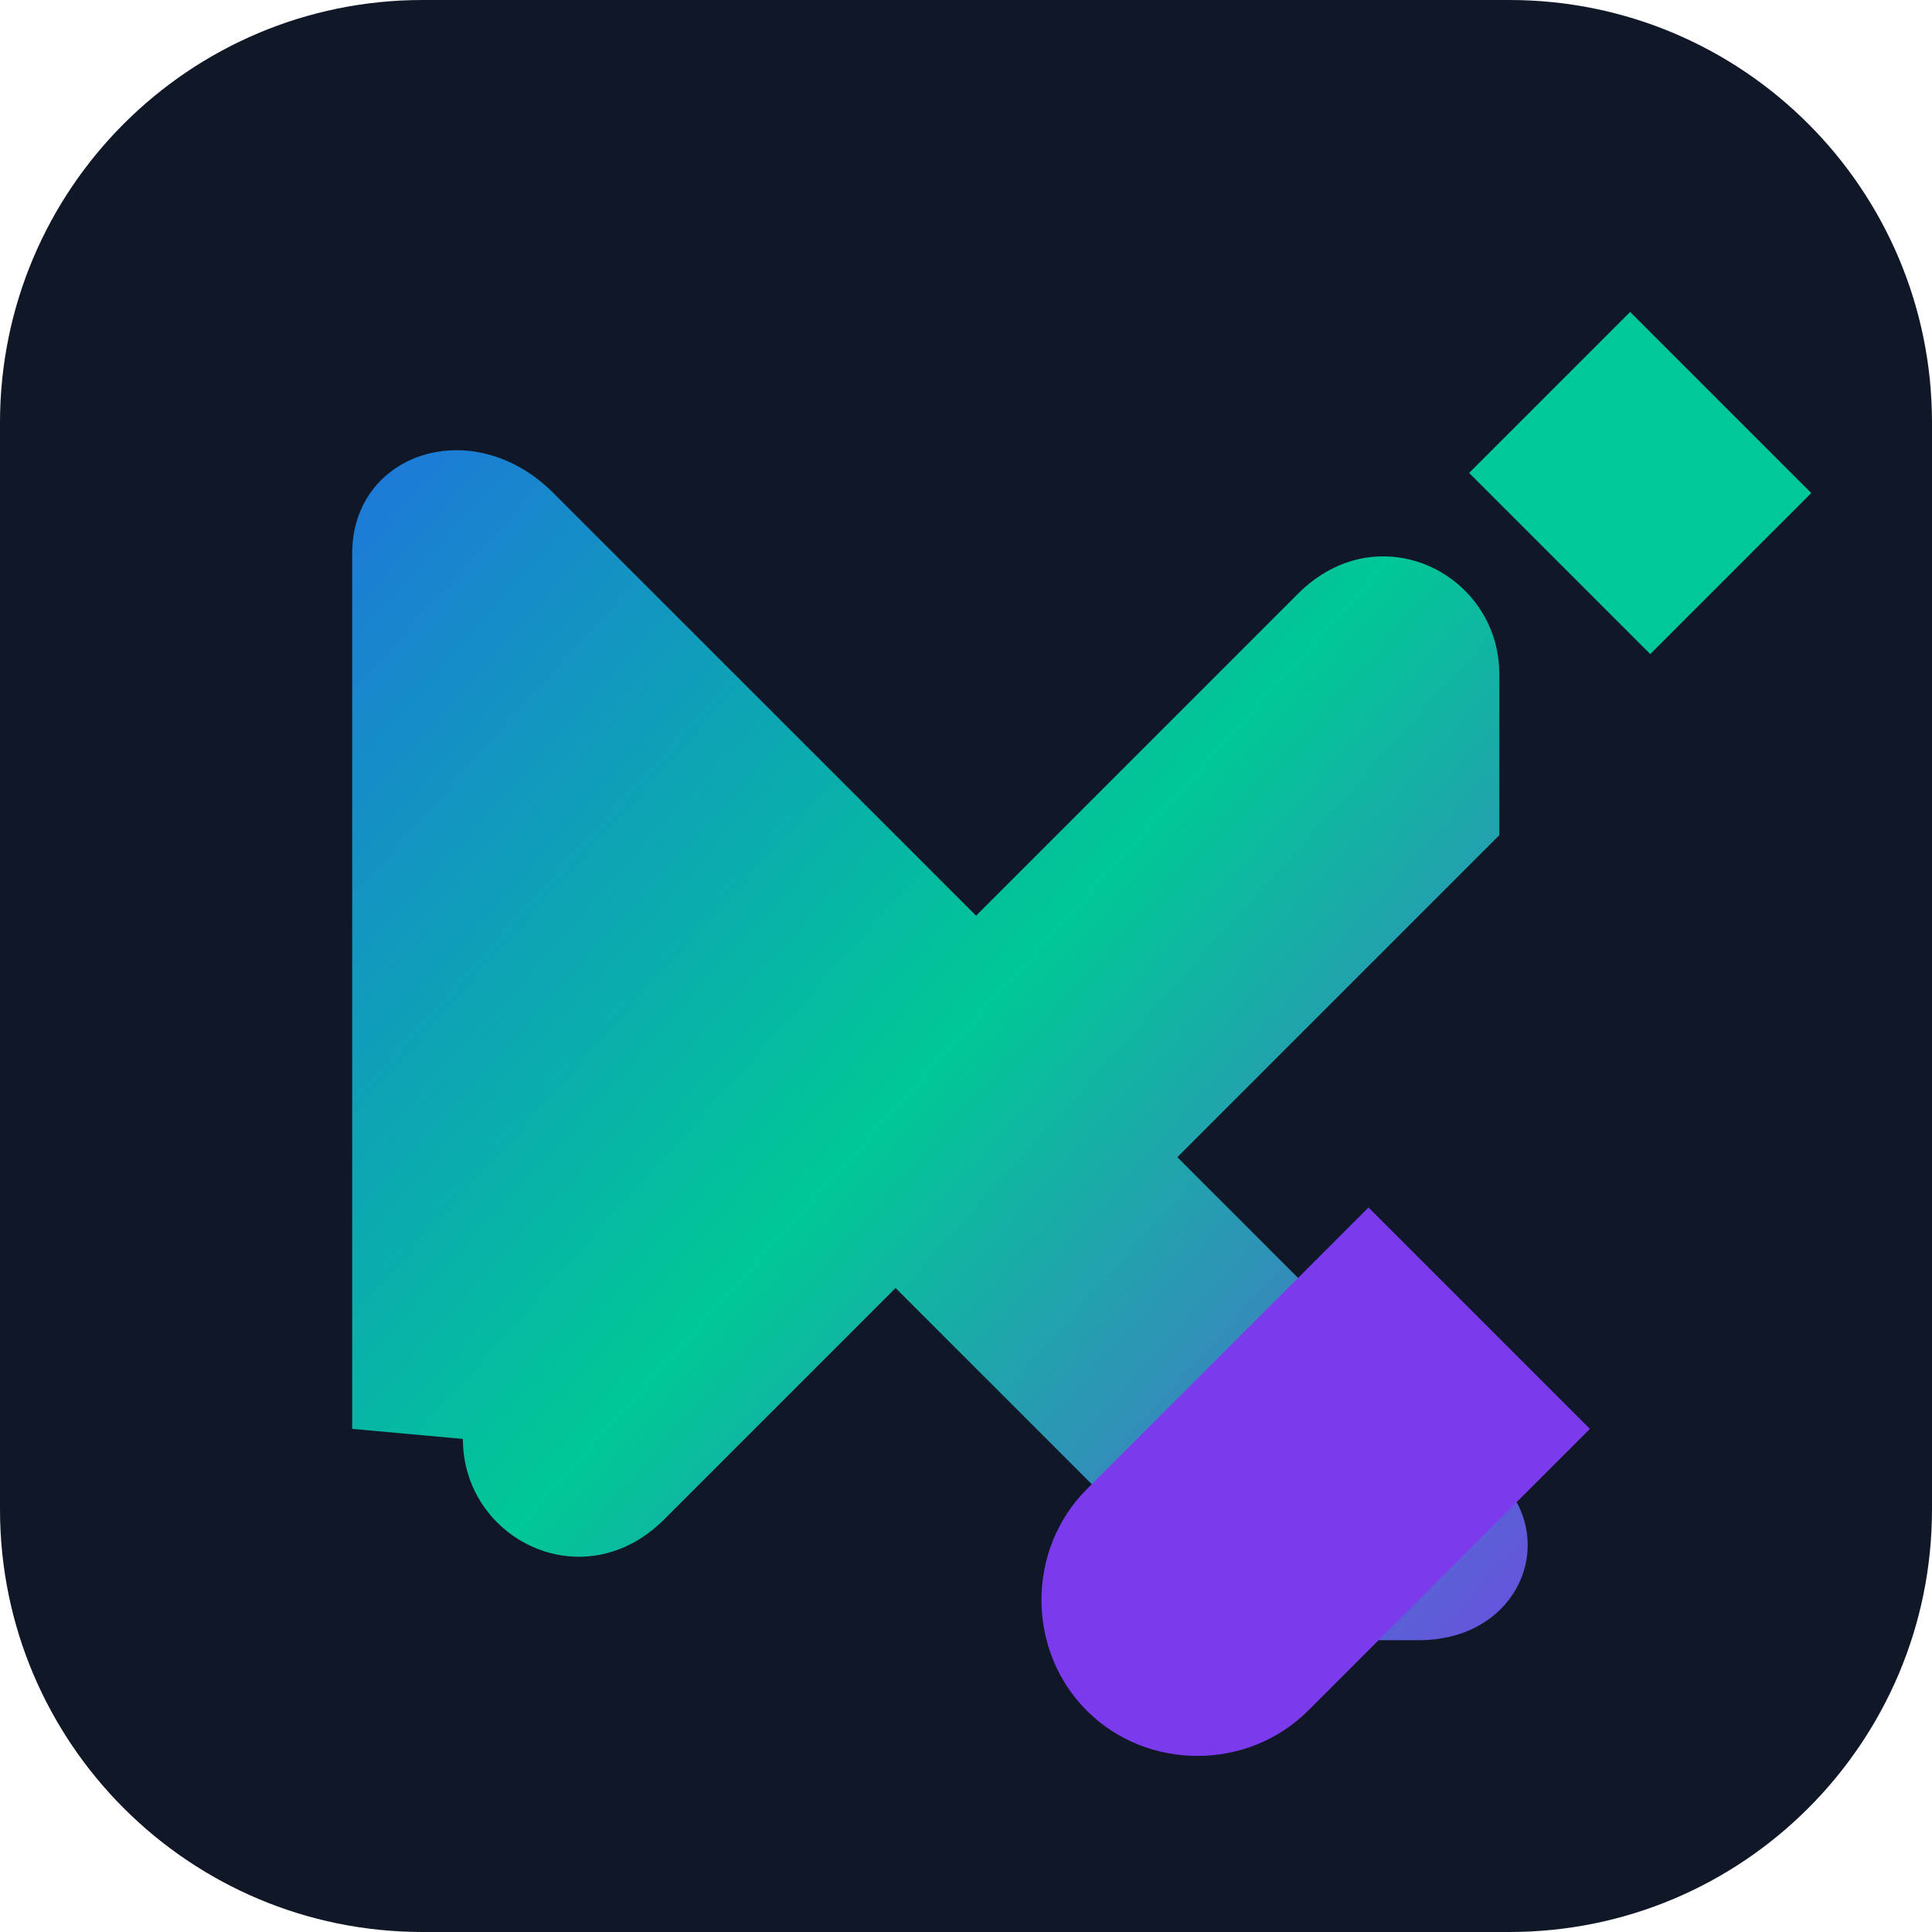
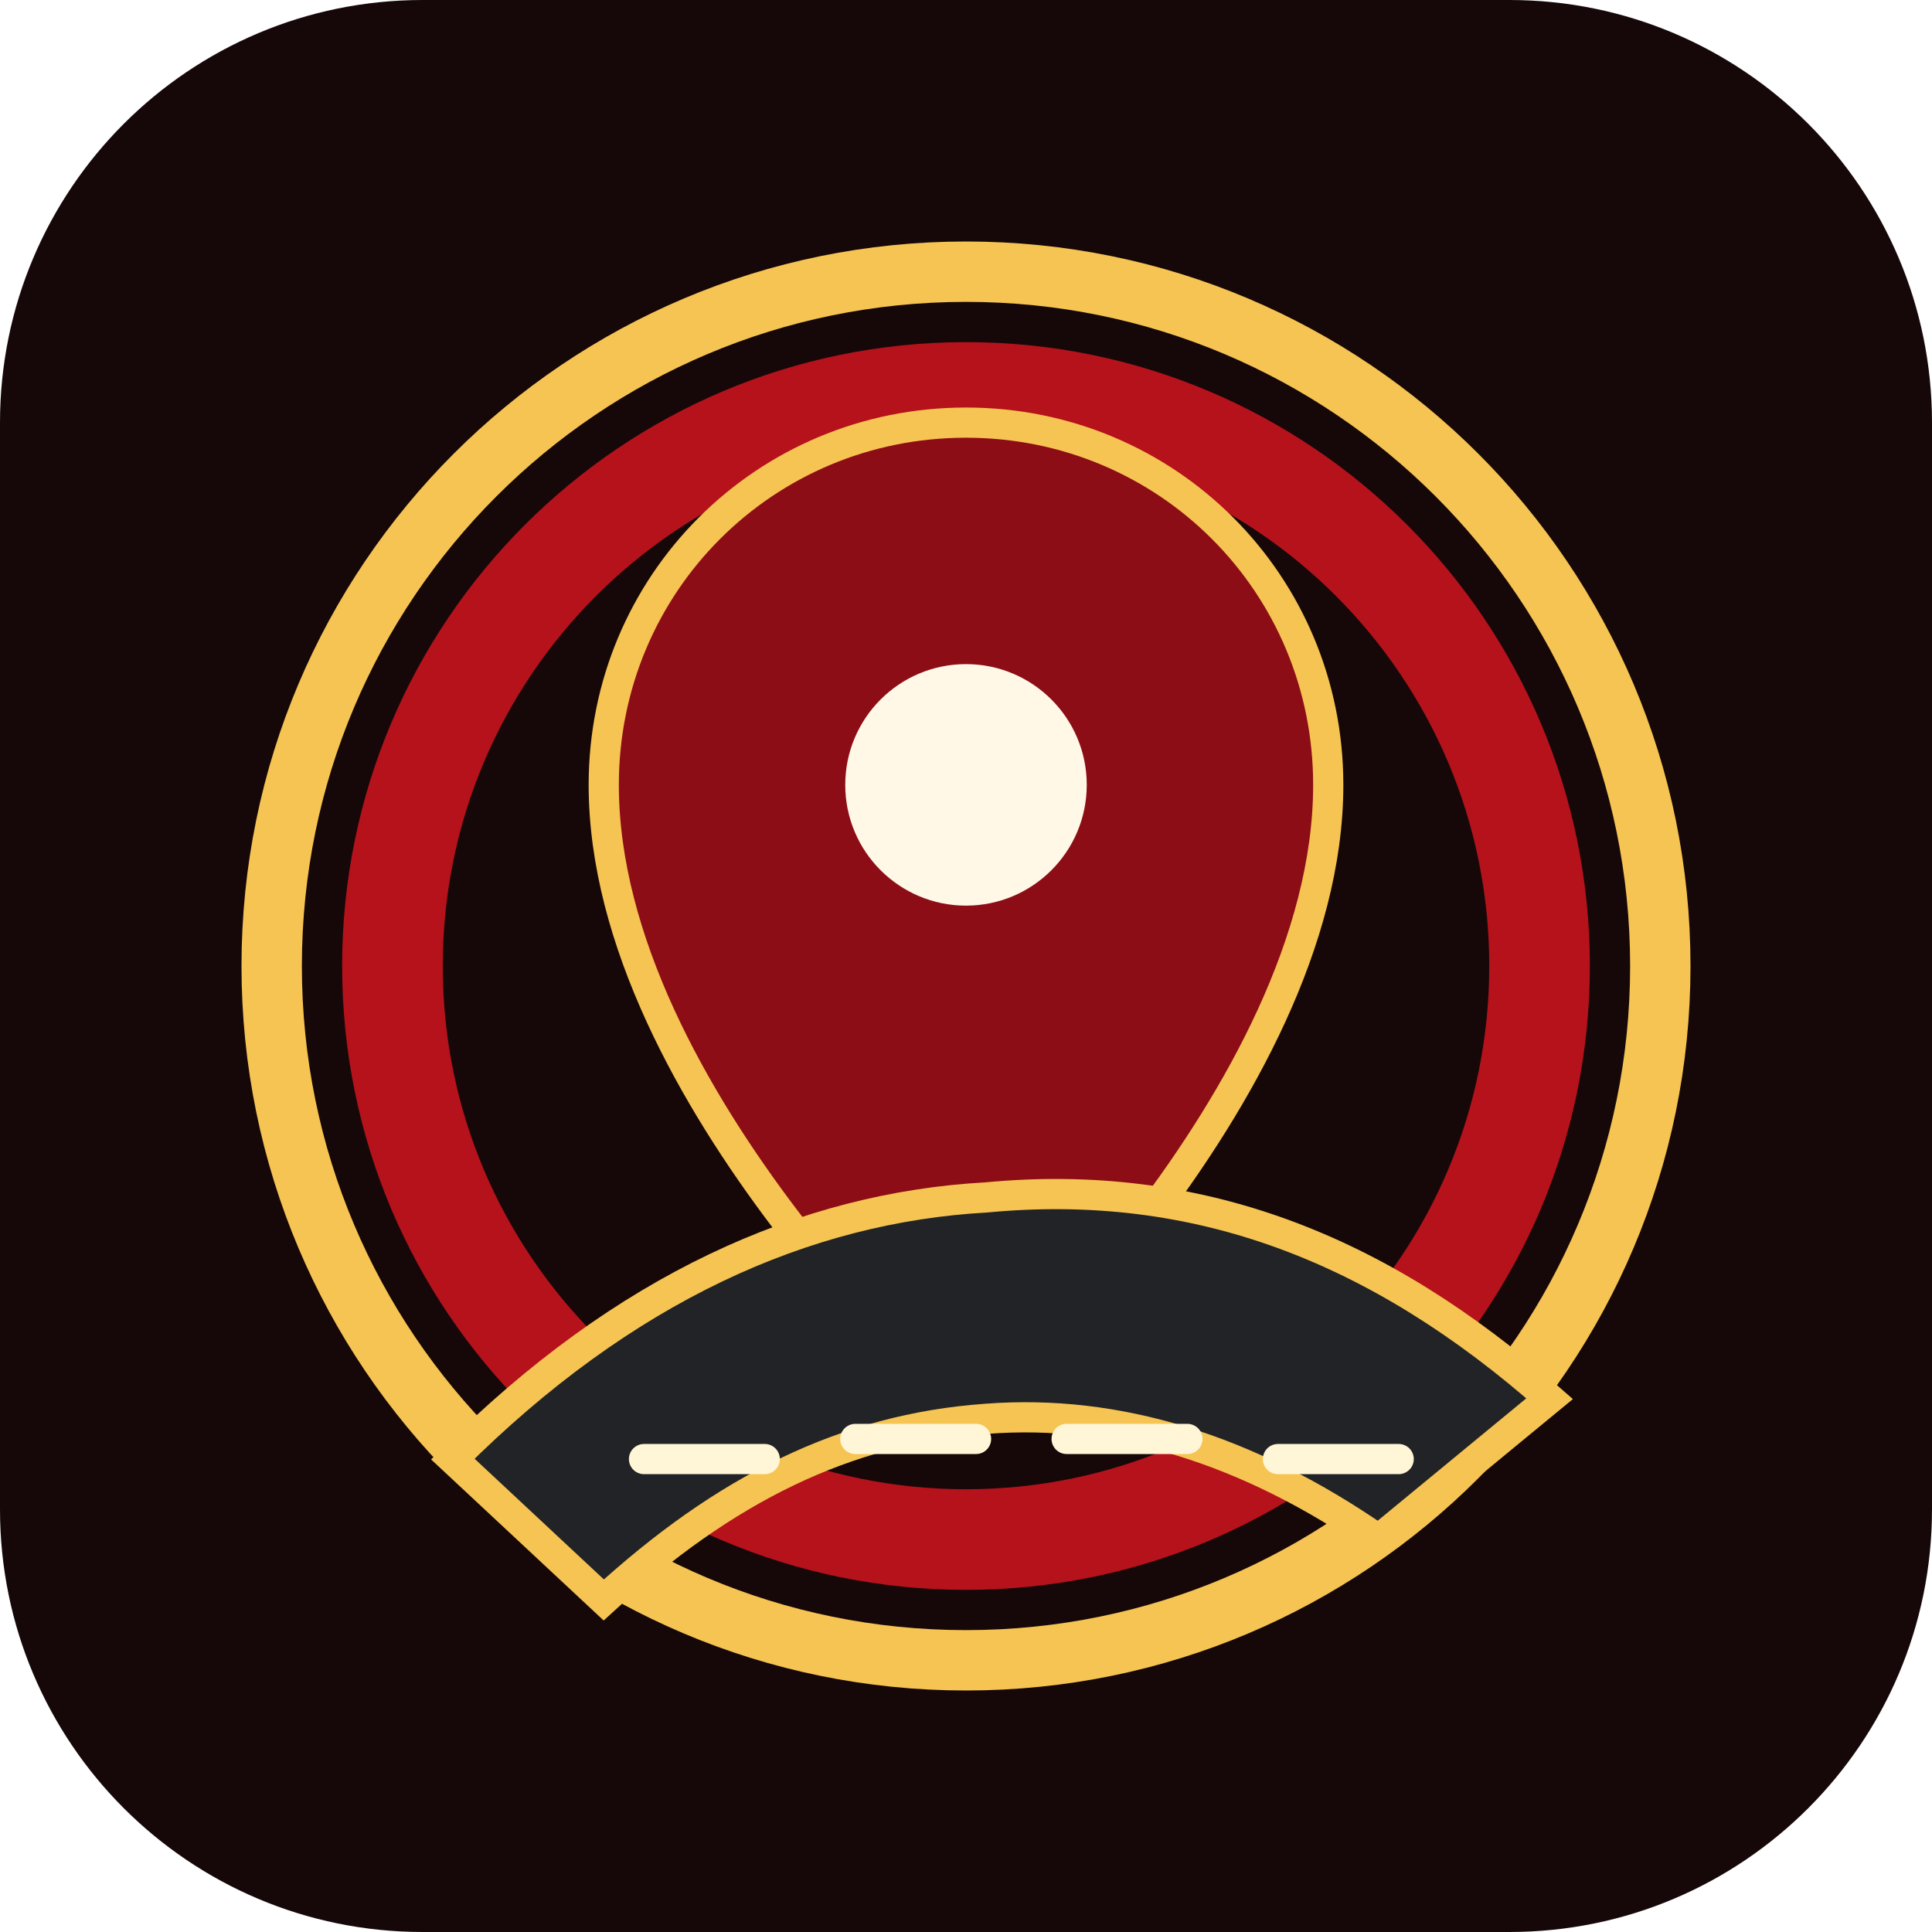
<svg xmlns="http://www.w3.org/2000/svg" viewBox="0 0 192 192">
  <defs>
-     <linearGradient id="g" x1="20" y1="30" x2="170" y2="165" gradientUnits="userSpaceOnUse">
-       <stop stop-color="#2563EB" />
-       <stop offset=".52" stop-color="#00C896" />
-       <stop offset="1" stop-color="#7C3AED" />
+     <linearGradient id="r" x1="20" y1="25" x2="170" y2="170">
+       <stop stop-color="#8D0D16" />
+       <stop offset=".55" stop-color="#E21B2D" />
+       <stop offset="1" stop-color="#F6C453" />
    </linearGradient>
  </defs>
-   <rect width="192" height="192" rx="42" fill="#101828" />
-   <path d="M35 142V55c0-10 12-14 20-6l42 42 32-32c8-8 20-2 20 8v16l-32 32 32 32c6 6 2 16-8 16h-17l-35-35-23 23c-8 8-20 2-20-8z" fill="url(#g)" />
-   <path d="M108 148l28-28 22 22-28 28c-6 6-16 6-22 0-6-6-6-16 0-22z" fill="#7C3AED" />
-   <path d="M146 47l16-16 18 18-16 16z" fill="#00C896" />
+   <rect width="192" height="192" rx="42" fill="#160809" />
+   <circle cx="96" cy="96" r="69" fill="none" stroke="#F6C453" stroke-width="6" />
+   <circle cx="96" cy="96" r="57" fill="none" stroke="#B5121B" stroke-width="10" />
+   <path d="M96 42c-20 0-36 16-36 36 0 31 36 63 36 63s36-32 36-63c0-20-16-36-36-36z" fill="url(#r)" stroke="#F6C453" stroke-width="3" />
+   <circle cx="96" cy="78" r="12" fill="#FFF8E7" />
+   <path d="M45 145c17-17 35-25 53-26 21-2 39 5 56 20l-17 14c-13-9-26-13-39-12-14 1-26 7-38 18z" fill="#222326" stroke="#F6C453" stroke-width="3" />
+   <path d="M64 145h12m9-2h12m9 0h12m9 2h12" stroke="#FFF6D8" stroke-width="3" stroke-linecap="round" />
</svg>
